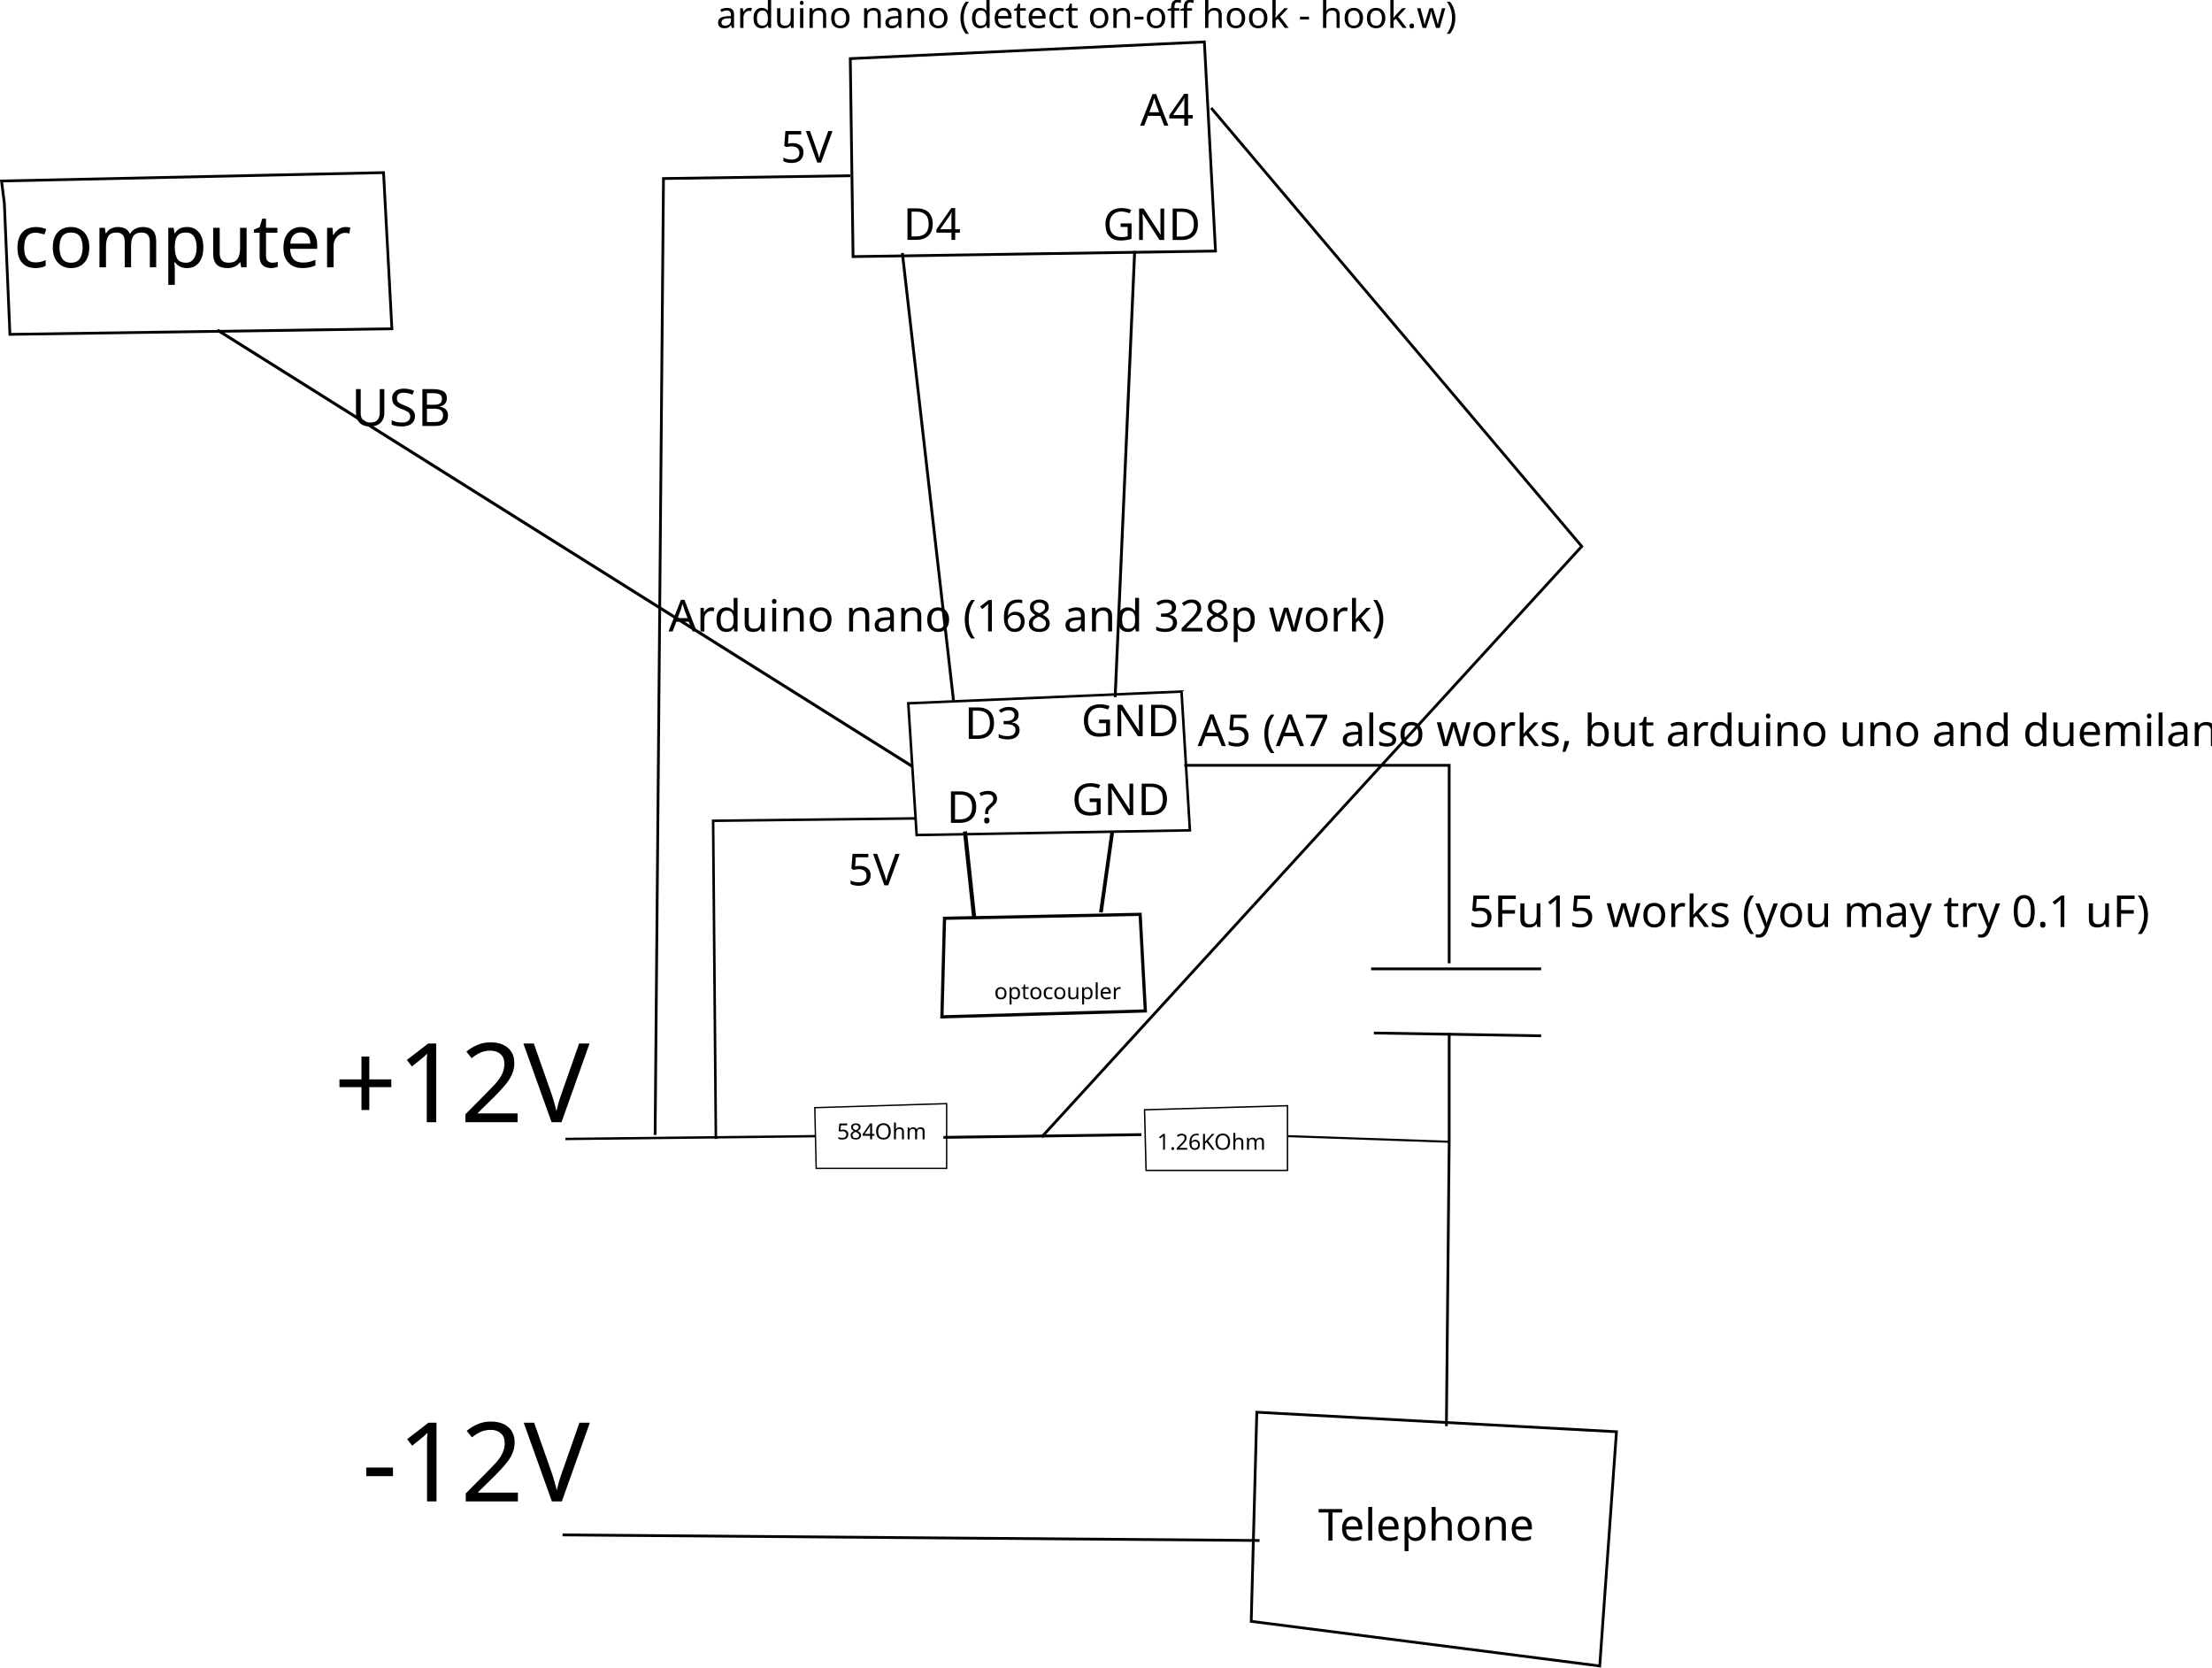
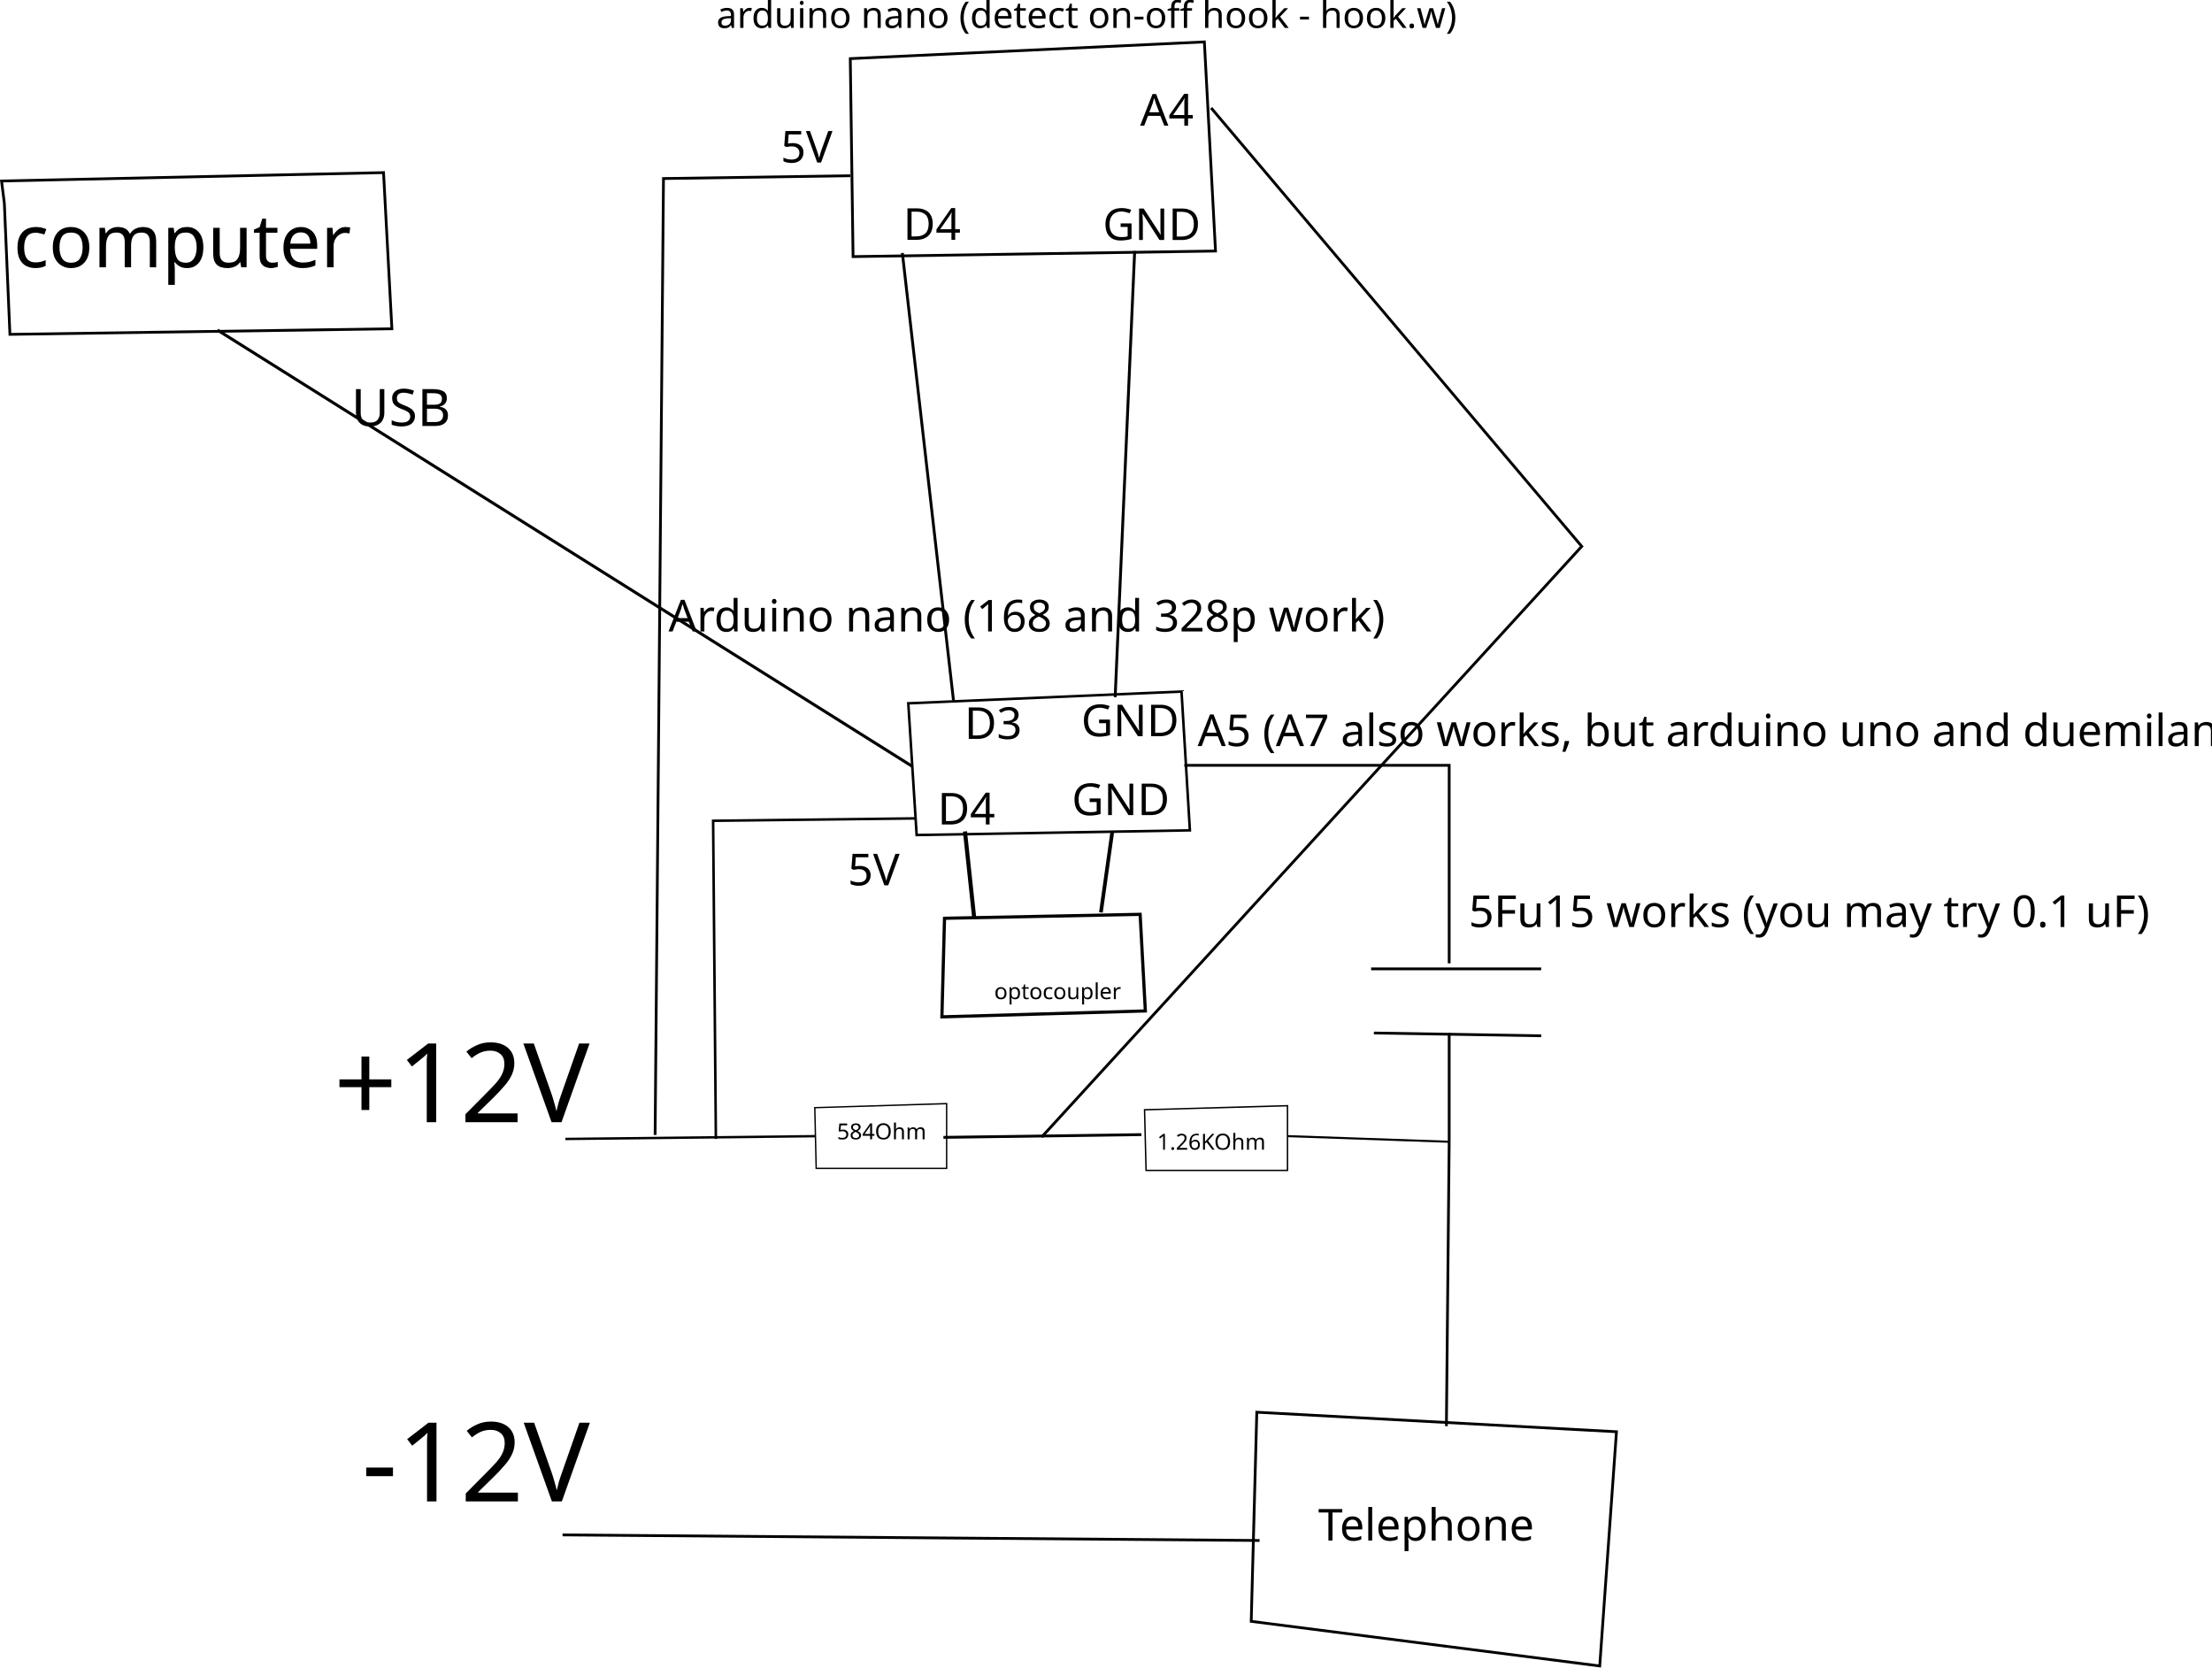
<svg xmlns="http://www.w3.org/2000/svg" width="212.044mm" height="159.835mm" viewBox="0 0 212.044 159.835" version="1.1" id="svg8">
  <defs id="defs2" />
  <g id="layer1" transform="translate(26.13165,-18.11201)">
    <path style="fill:none;stroke:#000000;stroke-width:0.265px;stroke-linecap:butt;stroke-linejoin:miter;stroke-opacity:1" d="m 112.788,127.551 -0.267,27.261" id="path3701" />
    <path style="fill:none;stroke:#000000;stroke-width:0.265px;stroke-linecap:butt;stroke-linejoin:miter;stroke-opacity:1" d="M 112.788,127.551 V 117.128" id="path3703" />
    <path style="fill:none;stroke:#000000;stroke-width:0.265px;stroke-linecap:butt;stroke-linejoin:miter;stroke-opacity:1" d="m 105.571,117.128 16.036,0.267" id="path3705" />
    <path style="fill:none;stroke:#000000;stroke-width:0.265px;stroke-linecap:butt;stroke-linejoin:miter;stroke-opacity:1" d="m 105.304,110.98 h 16.303" id="path3707" />
    <path style="fill:none;stroke:#000000;stroke-width:0.265px;stroke-linecap:butt;stroke-linejoin:miter;stroke-opacity:1" d="M 112.788,110.446 V 91.47 H 87.397" id="path3709" />
    <path style="fill:none;stroke:#000000;stroke-width:0.243px;stroke-linecap:butt;stroke-linejoin:miter;stroke-opacity:1" d="M 61.566,96.558 42.229,96.785 42.493,127.284" id="path3711" />
    <path style="fill:none;stroke:#000000;stroke-width:0.228px;stroke-linecap:butt;stroke-linejoin:miter;stroke-opacity:1" d="m 28.064,127.284 23.991,-0.268" id="path3764" />
    <path style="fill:none;stroke:#000000;stroke-width:0.198px;stroke-linecap:butt;stroke-linejoin:miter;stroke-opacity:1" d="m 97.349,127.014 15.437,0.539" id="path3766" />
    <path style="fill:none;stroke:#000000;stroke-width:0.136px;stroke-linecap:butt;stroke-linejoin:miter;stroke-opacity:1" d="m 83.586,124.486 0.146,5.812 h 13.556 v -3.229 -2.971 z" id="path3768" />
    <path style="fill:none;stroke:#000000;stroke-width:0.243px;stroke-linecap:butt;stroke-linejoin:miter;stroke-opacity:1" d="M 60.937,85.526 61.739,98.151 87.932,97.701 87.13,84.399 Z" id="path3774" />
    <text xml:space="preserve" style="font-style:normal;font-weight:normal;font-size:10.583px;line-height:1.25;font-family:sans-serif;letter-spacing:0px;word-spacing:0px;fill:#000000;fill-opacity:1;stroke:none;stroke-width:0.265" x="37.952" y="78.641" id="text3778">
      <tspan id="tspan3776" x="37.952" y="78.641" style="font-style:normal;font-variant:normal;font-weight:normal;font-stretch:normal;font-size:4.233px;font-family:sans-serif;-inkscape-font-specification:'sans-serif, Normal';font-variant-ligatures:normal;font-variant-caps:normal;font-variant-numeric:normal;font-feature-settings:normal;text-align:start;writing-mode:lr-tb;text-anchor:start;stroke-width:0.265">Arduino nano (168 and 328p work)</tspan>
    </text>
    <text xml:space="preserve" style="font-style:normal;font-weight:normal;font-size:10.583px;line-height:1.25;font-family:sans-serif;letter-spacing:0px;word-spacing:0px;fill:#000000;fill-opacity:1;stroke:none;stroke-width:0.265" x="5.88" y="125.68" id="text3790">
      <tspan id="tspan3788" x="5.88" y="125.68" style="stroke-width:0.265">+12V</tspan>
    </text>
    <path style="fill:none;stroke:#000000;stroke-width:0.265px;stroke-linecap:butt;stroke-linejoin:miter;stroke-opacity:1" d="m 94.346,153.476 34.478,1.871 -1.604,22.451 -33.409,-4.276 z" id="path3792" />
    <text xml:space="preserve" style="font-style:normal;font-weight:normal;font-size:10.583px;line-height:1.25;font-family:sans-serif;letter-spacing:0px;word-spacing:0px;fill:#000000;fill-opacity:1;stroke:none;stroke-width:0.265" x="100.226" y="165.771" id="text3796">
      <tspan id="tspan3794" x="100.226" y="165.771" style="font-style:normal;font-variant:normal;font-weight:normal;font-stretch:normal;font-size:4.233px;font-family:sans-serif;-inkscape-font-specification:'sans-serif, Normal';font-variant-ligatures:normal;font-variant-caps:normal;font-variant-numeric:normal;font-feature-settings:normal;text-align:start;writing-mode:lr-tb;text-anchor:start;stroke-width:0.265">Telephone</tspan>
    </text>
    <path style="fill:none;stroke:#000000;stroke-width:0.265px;stroke-linecap:butt;stroke-linejoin:miter;stroke-opacity:1" d="M 94.613,165.771 27.796,165.236" id="path3798" />
    <text xml:space="preserve" style="font-style:normal;font-weight:normal;font-size:10.583px;line-height:1.25;font-family:sans-serif;letter-spacing:0px;word-spacing:0px;fill:#000000;fill-opacity:1;stroke:none;stroke-width:0.265" x="8.553" y="162.029" id="text3802">
      <tspan id="tspan3800" x="8.553" y="162.029" style="stroke-width:0.265">-12V</tspan>
    </text>
    <text xml:space="preserve" style="font-style:normal;font-weight:normal;font-size:10.583px;line-height:1.25;font-family:sans-serif;letter-spacing:0px;word-spacing:0px;fill:#000000;fill-opacity:1;stroke:none;stroke-width:0.265" x="114.659" y="106.971" id="text3806">
      <tspan x="114.659" y="106.971" style="font-style:normal;font-variant:normal;font-weight:normal;font-stretch:normal;font-size:4.233px;font-family:sans-serif;-inkscape-font-specification:'sans-serif, Normal';font-variant-ligatures:normal;font-variant-caps:normal;font-variant-numeric:normal;font-feature-settings:normal;text-align:start;writing-mode:lr-tb;text-anchor:start;stroke-width:0.265" id="tspan3812">5Fu15 works (you may try 0.1 uF)</tspan>
    </text>
    <path style="fill:none;stroke:#000000;stroke-width:0.275px;stroke-linecap:butt;stroke-linejoin:miter;stroke-opacity:1" d="M 80.768,84.936 82.639,42.174" id="path35" />
    <path style="fill:none;stroke:#000000;stroke-width:0.274px;stroke-linecap:butt;stroke-linejoin:miter;stroke-opacity:1" d="M 65.272,85.259 60.37,42.36" id="path37" />
    <path style="fill:none;stroke:#000000;stroke-width:0.265px;stroke-linecap:butt;stroke-linejoin:miter;stroke-opacity:1" d="M 55.377,23.732 55.644,42.708 90.389,42.174 89.32,22.129 Z" id="path41" />
    <path style="fill:none;stroke:#000000;stroke-width:0.265px;stroke-linecap:butt;stroke-linejoin:miter;stroke-opacity:1" d="M 36.668,126.898 37.47,35.225 55.377,34.958" id="path43" />
    <text xml:space="preserve" style="font-style:normal;font-weight:normal;font-size:10.583px;line-height:1.25;font-family:sans-serif;letter-spacing:0px;word-spacing:0px;fill:#000000;fill-opacity:1;stroke:none;stroke-width:0.265" x="42.548" y="20.792" id="text47">
      <tspan id="tspan45" x="42.548" y="20.792" style="font-size:3.528px;stroke-width:0.265">arduino nano (detect on-off hook - hook.w)</tspan>
    </text>
    <path style="fill:none;stroke:#000000;stroke-width:0.287px;stroke-linecap:butt;stroke-linejoin:miter;stroke-opacity:1" d="M 61.308,91.562 -5.289,49.748" id="path53" />
    <path style="fill:none;stroke:#000000;stroke-width:0.265px;stroke-linecap:butt;stroke-linejoin:miter;stroke-opacity:1" d="m -25.715,37.598 0.535,12.562 36.616,-0.535 -0.802,-14.967 -36.616,0.802 z" id="path55" />
    <text xml:space="preserve" style="font-style:normal;font-weight:normal;font-size:10.583px;line-height:1.25;font-family:sans-serif;letter-spacing:0px;word-spacing:0px;fill:#000000;fill-opacity:1;stroke:none;stroke-width:0.265" x="-24.848" y="43.732" id="text59">
      <tspan id="tspan57" x="-24.848" y="43.732" style="font-size:7.056px;stroke-width:0.265">computer</tspan>
    </text>
    <text xml:space="preserve" style="font-style:normal;font-weight:normal;font-size:10.583px;line-height:1.25;font-family:sans-serif;letter-spacing:0px;word-spacing:0px;fill:#000000;fill-opacity:1;stroke:none;stroke-width:0.265" x="7.554" y="58.939" id="text63">
      <tspan id="tspan61" x="7.554" y="58.939" style="font-size:4.939px;stroke-width:0.265">USB</tspan>
    </text>
    <text xml:space="preserve" style="font-style:normal;font-weight:normal;font-size:10.583px;line-height:1.25;font-family:sans-serif;letter-spacing:0px;word-spacing:0px;fill:#000000;fill-opacity:1;stroke:none;stroke-width:0.265" x="66.327" y="88.938" id="text67">
      <tspan id="tspan65" x="66.327" y="88.938" style="font-size:4.233px;stroke-width:0.265">D3</tspan>
    </text>
    <text xml:space="preserve" style="font-style:normal;font-weight:normal;font-size:10.583px;line-height:1.25;font-family:sans-serif;letter-spacing:0px;word-spacing:0px;fill:#000000;fill-opacity:1;stroke:none;stroke-width:0.265" x="60.455" y="41.105" id="text71">
      <tspan id="tspan69" x="60.455" y="41.105" style="font-size:4.233px;stroke-width:0.265">D4</tspan>
    </text>
    <text xml:space="preserve" style="font-style:normal;font-weight:normal;font-size:10.583px;line-height:1.25;font-family:sans-serif;letter-spacing:0px;word-spacing:0px;fill:#000000;fill-opacity:1;stroke:none;stroke-width:0.265" x="55.142" y="102.966" id="text93">
      <tspan id="tspan91" x="55.142" y="102.966" style="font-size:4.233px;stroke-width:0.265">5V</tspan>
    </text>
    <text xml:space="preserve" style="font-style:normal;font-weight:normal;font-size:10.583px;line-height:1.25;font-family:sans-serif;letter-spacing:0px;word-spacing:0px;fill:#000000;fill-opacity:1;stroke:none;stroke-width:0.265" x="48.704" y="33.689" id="text93-7">
      <tspan id="tspan91-5" x="48.704" y="33.689" style="font-size:4.233px;stroke-width:0.265">5V</tspan>
    </text>
    <path style="fill:none;stroke:#000000;stroke-width:0.131px;stroke-linecap:butt;stroke-linejoin:miter;stroke-opacity:1" d="m 51.975,124.284 0.134,5.817 h 12.503 v -3.232 -2.973 z" id="path3768-3" />
    <path style="fill:none;stroke:#000000;stroke-width:0.271px;stroke-linecap:butt;stroke-linejoin:miter;stroke-opacity:1" d="M 64.305,127.13 83.284,126.868" id="path128" />
    <path style="fill:none;stroke:#000000;stroke-width:0.27px;stroke-linecap:butt;stroke-linejoin:miter;stroke-opacity:1" d="M 73.717,127.107 125.494,70.483 89.968,28.459" id="path130" />
    <text xml:space="preserve" style="font-style:normal;font-weight:normal;font-size:10.583px;line-height:1.25;font-family:sans-serif;letter-spacing:0px;word-spacing:0px;fill:#000000;fill-opacity:1;stroke:none;stroke-width:0.265" x="79.573" y="41.119" id="text134">
      <tspan id="tspan132" x="79.573" y="41.119" style="font-size:4.233px;stroke-width:0.265">GND</tspan>
    </text>
    <text xml:space="preserve" style="font-style:normal;font-weight:normal;font-size:10.583px;line-height:1.25;font-family:sans-serif;letter-spacing:0px;word-spacing:0px;fill:#000000;fill-opacity:1;stroke:none;stroke-width:0.265" x="77.509" y="88.68" id="text134-5">
      <tspan id="tspan132-6" x="77.509" y="88.68" style="font-size:4.233px;stroke-width:0.265">GND</tspan>
    </text>
    <text xml:space="preserve" style="font-style:normal;font-weight:normal;font-size:10.583px;line-height:1.25;font-family:sans-serif;letter-spacing:0px;word-spacing:0px;fill:#000000;fill-opacity:1;stroke:none;stroke-width:0.265" x="83.164" y="30.158" id="text156">
      <tspan id="tspan154" x="83.164" y="30.158" style="font-size:4.233px;stroke-width:0.265">A4</tspan>
    </text>
    <path style="fill:none;stroke:#000000;stroke-width:0.304px;stroke-linecap:butt;stroke-linejoin:miter;stroke-opacity:1" d="m 64.41,106.131 -0.25,9.449 19.502,-0.567 -0.5,-9.26 z" id="path170" />
    <text xml:space="preserve" style="font-style:normal;font-weight:normal;font-size:10.583px;line-height:1.25;font-family:sans-serif;letter-spacing:0px;word-spacing:0px;fill:#000000;fill-opacity:1;stroke:none;stroke-width:0.265" x="69.178" y="113.88" id="text174">
      <tspan id="tspan172" x="69.178" y="113.88" style="font-size:2.117px;stroke-width:0.265">optocoupler</tspan>
    </text>
    <text xml:space="preserve" style="font-style:normal;font-weight:normal;font-size:10.583px;line-height:1.25;font-family:sans-serif;letter-spacing:0px;word-spacing:0px;fill:#000000;fill-opacity:1;stroke:none;stroke-width:0.265" x="76.607" y="96.24" id="text134-5-2">
      <tspan id="tspan132-6-9" x="76.607" y="96.24" style="font-size:4.233px;stroke-width:0.265">GND</tspan>
    </text>
    <path style="fill:none;stroke:#000000;stroke-width:0.391px;stroke-linecap:butt;stroke-linejoin:miter;stroke-opacity:1" d="m 66.371,97.805 0.889,8.337" id="path216" />
    <path style="fill:none;stroke:#000000;stroke-width:0.355px;stroke-linecap:butt;stroke-linejoin:miter;stroke-opacity:1" d="m 80.497,97.811 -1.093,7.758" id="path218" />
    <text xml:space="preserve" style="font-style:normal;font-weight:normal;font-size:2.117px;line-height:1.25;font-family:sans-serif;letter-spacing:0px;word-spacing:0px;fill:#000000;fill-opacity:1;stroke:none;stroke-width:0.265" x="54.094" y="127.324" id="text222">
      <tspan id="tspan220" x="54.094" y="127.324" style="font-size:2.117px;stroke-width:0.265">584Ohm</tspan>
    </text>
    <text xml:space="preserve" style="font-style:normal;font-weight:normal;font-size:2.117px;line-height:1.25;font-family:sans-serif;letter-spacing:0px;word-spacing:0px;fill:#000000;fill-opacity:1;stroke:none;stroke-width:0.265" x="84.791" y="128.314" id="text226">
      <tspan id="tspan224" x="84.791" y="128.314" style="font-size:2.117px;stroke-width:0.265">1.26KOhm</tspan>
    </text>
-     <text xml:space="preserve" style="font-style:normal;font-weight:normal;font-size:4.233px;line-height:1.25;font-family:sans-serif;letter-spacing:0px;word-spacing:0px;fill:#000000;fill-opacity:1;stroke:none;stroke-width:0.265" x="64.62" y="96.984" id="text75">
-       <tspan id="tspan73" x="64.62" y="96.984" style="font-size:4.233px;stroke-width:0.265">D?</tspan>
-     </text>
    <text xml:space="preserve" style="font-style:normal;font-weight:normal;font-size:4.233px;line-height:1.25;font-family:sans-serif;letter-spacing:0px;word-spacing:0px;fill:#000000;fill-opacity:1;stroke:none;stroke-width:0.265" x="88.673" y="89.624" id="text37">
      <tspan x="88.673" y="89.624" style="font-size:4.233px;stroke-width:0.265" id="tspan39">A5 (A7 also works, but arduino uno and duemilanove do not bring it to a pin)</tspan>
    </text>
+     <text xml:space="preserve" style="font-style:normal;font-weight:normal;font-size:10.583px;line-height:1.25;font-family:sans-serif;letter-spacing:0px;word-spacing:0px;fill:#000000;fill-opacity:1;stroke:none;stroke-width:0.265" x="63.751" y="97.143" id="text71-3">
+       <tspan id="tspan69-6" x="63.751" y="97.143" style="font-size:4.233px;stroke-width:0.265">D4</tspan>
+     </text>
  </g>
</svg>
